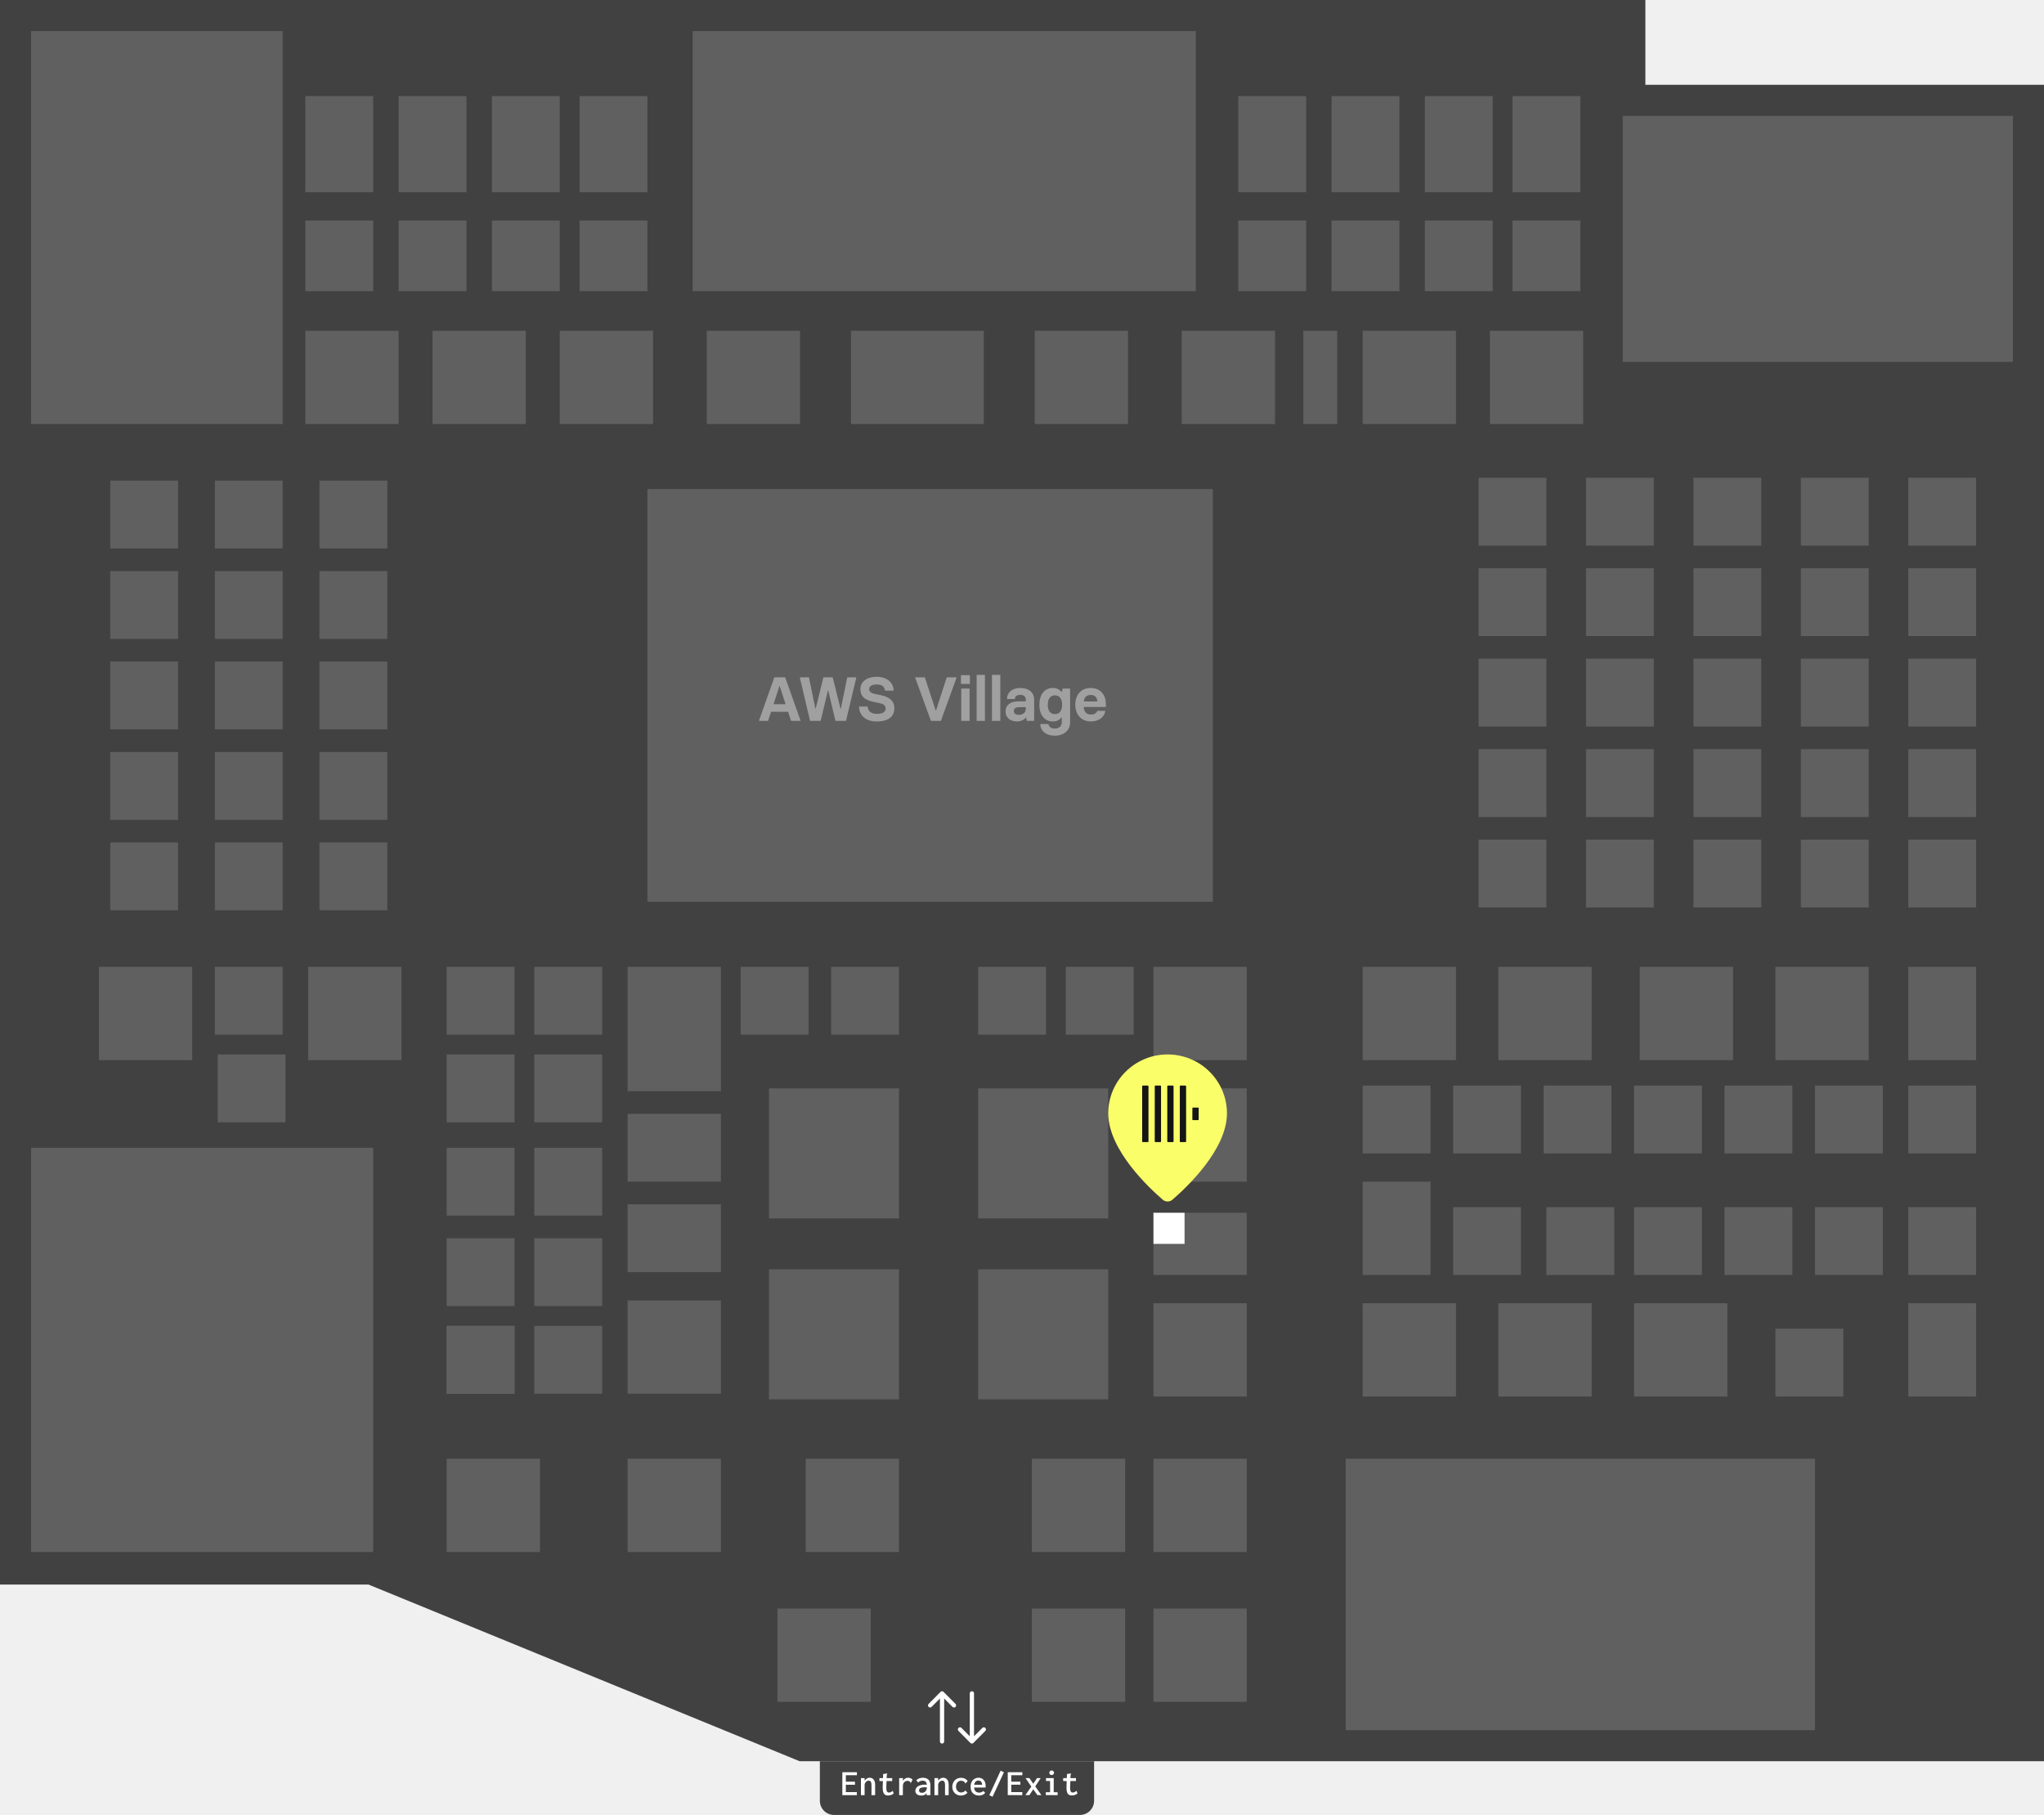
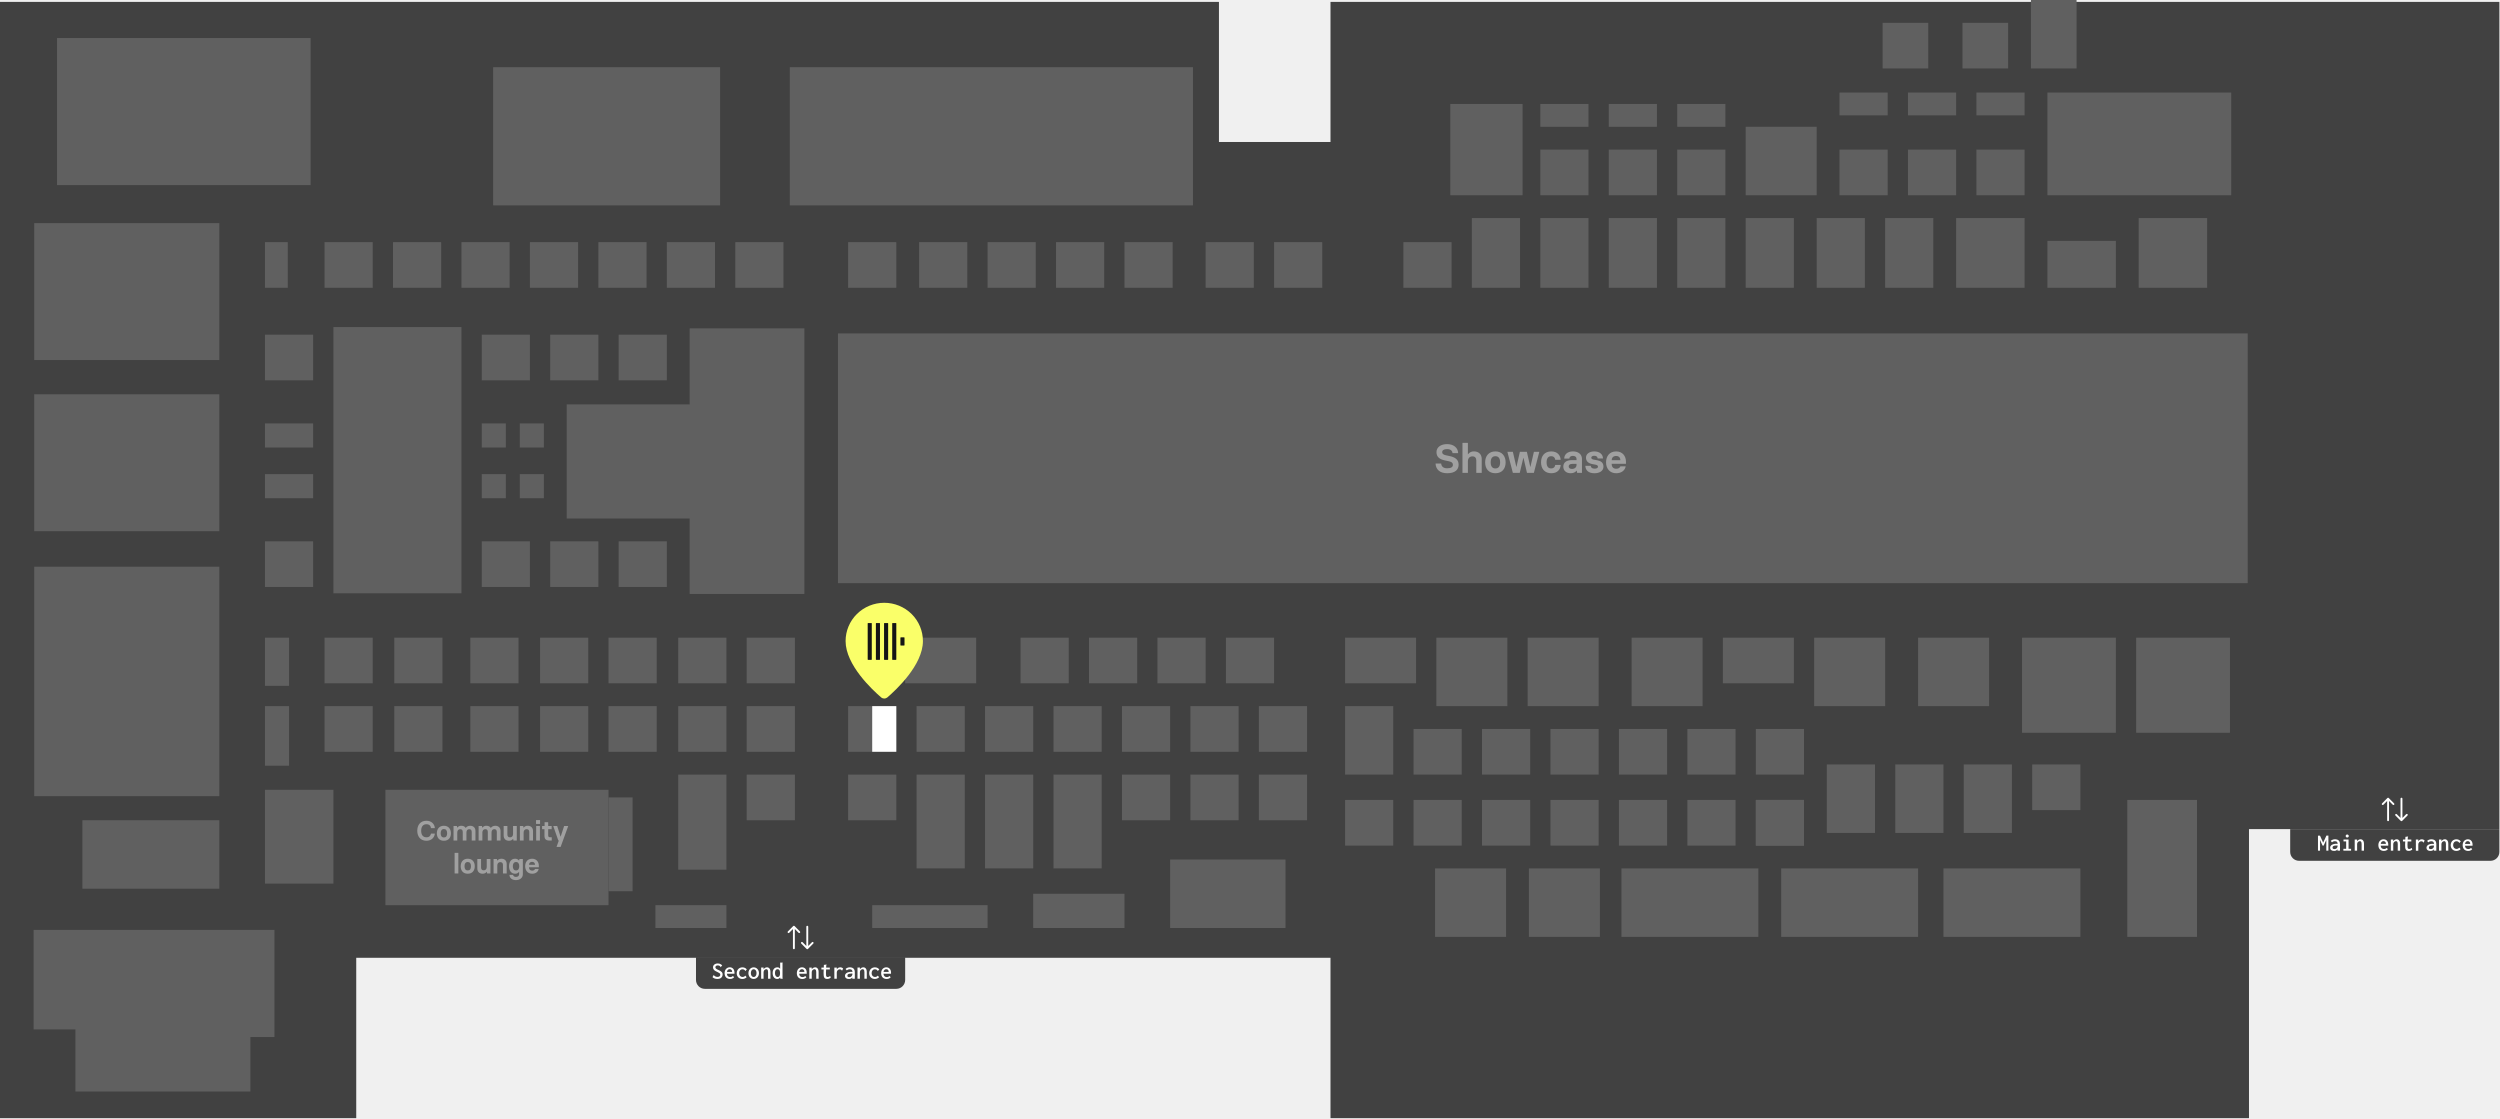
- <svg xmlns="http://www.w3.org/2000/svg" width="723" height="642" fill="none" viewBox="0 0 723 642">
-   <path fill="#414141" stroke="#414141" stroke-width="11" d="M576.5 5.5v30h141v582H283.92l-1-.41L131.41 555H5.5V5.5z" />
-   <path fill="#606060" d="M35 342h33v33H35zm237 107h46v46h-46zm74 0h46v46h-46zm0-64h46v46h-46zm-237-43h33v33h-33zm163 43h46v46h-46zm-50 75h33v33h-33zm-64 56h33v33h-33zm64 0h33v33h-33zm63 0h33v33h-33zm-10 53h33v33h-33zm90 0h33v33h-33zm0-53h33v33h-33zm43 53h33v33h-33zm0-53h33v33h-33zm0-55h33v33h-33zm0-32h33v22h-33zm0-44h33v33h-33zm0-43h33v33h-33zm-186 0h33v44h-33zm260 0h33v33h-33zm0 119h33v33h-33zm48 0h33v33h-33zm48 0h33v33h-33zm-48-119h33v33h-33zm50 0h33v33h-33zm48 0h33v33h-33zM523 169h24v24h-24zm0 32h24v24h-24zm0 32h24v24h-24zm0 32h24v24h-24zm0 32h24v24h-24zm-41 87h24v24h-24zm32 0h24v24h-24zm0 43h24v24h-24zm33 0h24v24h-24zm31 0h24v24h-24zm32 0h24v24h-24zm18 43h24v24h-24zm14-43h24v24h-24zm33 0h24v24h-24zm-129-43h24v24h-24zm32 0h24v24h-24zm32 0h24v24h-24zm32 0h24v24h-24zm33 0h24v24h-24zM561 169h24v24h-24zm0 32h24v24h-24zm0 32h24v24h-24zm0 32h24v24h-24zm0 32h24v24h-24zm38-128h24v24h-24zm0 32h24v24h-24zm0 32h24v24h-24zm0 32h24v24h-24zm0 32h24v24h-24zm38-128h24v24h-24zm0 32h24v24h-24zm0 32h24v24h-24zm0 32h24v24h-24zm0 32h24v24h-24zm38-128h24v24h-24zm0 32h24v24h-24zm0 32h24v24h-24zm0 32h24v24h-24zm0 32h24v24h-24zm0 45h24v33h-24zm0 119h24v33h-24zm-193-43h24v33h-24zM229 173h200v146H229zm-190-3h24v24H39zm69-136h24v34h-24zm33 0h24v34h-24zm33 0h24v34h-24zm31 0h24v34h-24zm-97 44h24v25h-24zm33 0h24v25h-24zm33 0h24v25h-24zm31 0h24v25h-24zm233-44h24v34h-24zm33 0h24v34h-24zm33 0h24v34h-24zm31 0h24v34h-24zm-97 44h24v25h-24zm23 39h12v33h-12zm10-39h24v25h-24zm33 0h24v25h-24zm31 0h24v25h-24zM39 202h24v24H39zm0 32h24v24H39zm0 32h24v24H39zm0 32h24v24H39zm37-128h24v24H76zm0 32h24v24H76zm0 32h24v24H76zm0 32h24v24H76zm0 32h24v24H76zm0 44h24v24H76zm1 31h24v24H77zm81-31h24v24h-24zm0 31h24v24h-24zm31-31h24v24h-24zm33 52h33v24h-33zm-64 12h24v24h-24zm31 0h24v24h-24zm33 20h33v24h-33zm-33 12h24v24h-24zm105-96h24v24h-24zm52 0h24v24h-24zm31 0h24v24h-24zm-115 0h24v24h-24zm-104 96h24v24h-24zm0 31h24v24h-24z" />
-   <path fill="#606060" d="M158 469h24v24h-24zm31 0h24v24h-24zm0-96h24v24h-24zm-76-203h24v24h-24zm0 32h24v24h-24zm0 32h24v24h-24zm0 32h24v24h-24zm0 32h24v24h-24zm-5-181h33v33h-33zm45 0h33v33h-33zm45 0h33v33h-33zm220 0h33v33h-33zm64 0h33v33h-33zm45 0h33v33h-33zm-277 0h33v33h-33zm116 0h33v33h-33zm-65 0h47v33h-47zM245 11h178v92H245zM11 11h89v139H11zm563 30h138v87H574zM11 406h121v143H11zm465 110h166v96H476z" />
-   <path fill="#fff" d="M408 429h11v11h-11z" />
-   <path fill="#fff" fill-opacity=".4" d="m277.73 239.6 5.4 15.18v.22h-3.31l-1.06-3.23h-6.03l-1.05 3.23h-3.17v-.22l5.39-15.18zm-4.12 9.5h4.27l-2.09-6.42h-.09zm12.92 5.9-3.58-15.18v-.22h3.19l2.29 11.13h.08l2.73-11.13h3.3l2.77 11.13h.1l2.28-11.13h3.17v.22L299.25 255h-3.74l-2.55-10.78h-.1L290.28 255zm23.6.2c-4 0-6.14-2.1-6.3-5.28h3.06c.14 1.74 1.35 2.6 3.24 2.6 2.2 0 3.12-.73 3.12-1.9 0-1.03-.66-1.58-2.11-1.89l-2.24-.48c-2.67-.58-4.56-1.7-4.56-4.5 0-2.59 2.25-4.35 5.81-4.35 3.45 0 5.92 2 5.94 4.89h-3.06c-.09-1.2-.94-2.18-2.92-2.18-1.85 0-2.67.7-2.67 1.65 0 .79.49 1.36 1.98 1.7l2.1.43c2.85.6 4.83 1.85 4.83 4.67 0 2.75-1.91 4.64-6.22 4.64m19.16-.2-5.54-15.18v-.22h3.38l3.85 11.73h.1l3.8-11.73h3.43v.22l-5.5 15.18zm10.61-13.07v-3.08h3.17v3.08zm.11 13.07v-11.44h2.95V255zm5.44 0v-16.28h2.94V255zm5.43 0v-16.28h2.95V255zm8.8.2c-2.55 0-4-1.54-4-3.57 0-2.06 1.43-3.54 4.62-3.54h2.55v-.64c0-.92-.57-1.67-1.98-1.67-1.23 0-1.91.66-1.91 1.48h-2.77c0-2.16 1.62-3.9 4.75-3.9 3.08 0 4.86 1.74 4.86 4.07V255h-2.62l-.22-1.19h-.09c-.63.84-1.71 1.39-3.19 1.39m.7-2.33c1.55 0 2.47-.97 2.47-2.12v-.61h-2.33c-1.3 0-1.91.55-1.91 1.36 0 .8.59 1.37 1.78 1.37m12.68 7.37c-3.04 0-5.04-1.65-5.1-4.12h2.88c.09.86.88 1.59 2.22 1.59 1.7 0 2.5-.95 2.5-2.18v-1.76h-.08a3.7 3.7 0 0 1-3.15 1.43c-2.99 0-4.7-2.51-4.7-5.9 0-3.52 1.78-5.94 4.7-5.94a3.7 3.7 0 0 1 3.15 1.43h.09l.3-1.23h2.64v12.01c0 2.8-2.24 4.67-5.45 4.67m.09-7.64c1.87 0 2.53-1.52 2.53-3.3 0-1.8-.69-3.34-2.53-3.34-1.85 0-2.53 1.54-2.53 3.34 0 1.78.63 3.3 2.53 3.3m12.72 2.6c-3.55 0-5.53-2.6-5.53-5.9 0-3.25 1.8-5.94 5.48-5.94 3.41 0 5.33 2.47 5.33 5.59v1.14h-7.8c.03 1.57.82 2.67 2.52 2.67 1.32 0 2.02-.62 2.24-1.32H391c-.3 2.06-2.18 3.76-5.12 3.76m-2.49-7.06h4.75c-.04-1.3-.77-2.31-2.3-2.31-1.66 0-2.38 1-2.45 2.3" />
-   <path fill="#faff69" d="M434 393.8c0 12.98-14.54 26.5-19.42 30.68a2.64 2.64 0 0 1-3.16 0c-4.88-4.18-19.42-17.7-19.42-30.68a20.7 20.7 0 0 1 6.15-14.7 21.1 21.1 0 0 1 29.7 0 20.7 20.7 0 0 1 6.15 14.7" />
-   <path fill="#151515" d="M404 384.23c0-.14.12-.23.23-.23H406c.14 0 .24.12.24.23v19.54c0 .14-.12.23-.24.23h-1.76a.23.23 0 0 1-.23-.23zm4.46 0c0-.14.11-.23.23-.23h1.76c.14 0 .23.12.23.23v19.54c0 .14-.11.23-.23.23h-1.76a.23.23 0 0 1-.24-.23zm4.43 0c0-.14.11-.23.23-.23h1.76c.14 0 .23.12.23.23v19.54c0 .14-.11.23-.23.23h-1.76a.23.23 0 0 1-.23-.23zm4.43 0c0-.14.11-.23.23-.23h1.76c.14 0 .24.12.24.23v19.54c0 .14-.12.23-.24.23h-1.76a.23.23 0 0 1-.23-.23zm4.45 7.78c0-.13.12-.23.24-.23h1.76c.14 0 .23.12.23.23V396c0 .13-.12.23-.23.23H422a.23.23 0 0 1-.24-.23z" />
-   <path stroke="#fff" stroke-linecap="round" stroke-linejoin="round" stroke-width="1.5" d="m348 611.75-4.22 4.25m0 0-4.22-4.25m4.22 4.25v-17M329 603.25l4.22-4.25m0 0 4.22 4.25m-4.22-4.25v17" />
-   <path fill="#414141" d="M290 623h97v14a5 5 0 0 1-5 5h-87a5 5 0 0 1-5-5z" />
-   <path fill="#fff" d="M297.95 635v-8.11h5.16v1.06h-3.92v2.3h3.23v1.07h-3.23v2.61h3.9V635zm6.58 0v-6.02h1.3v.92q.22-.32.5-.55a2 2 0 0 1 1.33-.51q.5 0 .94.26.42.25.69.82.26.55.26 1.45V635h-1.29v-3.61q0-.54-.12-.87a1 1 0 0 0-.33-.5 1 1 0 0 0-.51-.15q-.26 0-.52.11-.25.12-.48.33-.2.2-.34.5-.13.27-.13.64V635zm9.6.12a2 2 0 0 1-.92-.17 1.4 1.4 0 0 1-.6-.57q-.23-.39-.32-1.02a9 9 0 0 1-.06-1.52l.16-4.32 1.33-.16.13-.02.01.12-.11.18q-.04.1-.07.31l-.13 1.68.05.14-.09 2.07q-.03.88.06 1.38.09.48.3.67.22.2.54.19.41 0 .74-.17.34-.17.66-.42l.29.96q-.45.33-.92.5a3 3 0 0 1-1.04.17m-3.07-6.14h4.53l-.01 1.04h-4.52zm6.98 0h1.34l-.03 1.72-.16-.15a2 2 0 0 1 1.3-1.58q.3-.13.67-.13.5 0 .9.17.39.17.72.5l-.54 1.07-.06.12-.1-.06-.08-.2a1 1 0 0 0-.2-.25 2 2 0 0 0-.38-.2 1 1 0 0 0-.43-.06 1.7 1.7 0 0 0-1.13.46q-.24.22-.38.6-.13.34-.13.85v3.17h-1.31zm7.84 6.16q-1.01 0-1.56-.45a1.5 1.5 0 0 1-.55-1.21q0-.5.22-.88.24-.4.65-.7.43-.27 1.03-.44a5 5 0 0 1 1.68-.15l.37.01.42.03.04.92a5 5 0 0 0-.78-.05h-.37q-.5 0-.88.08-.37.05-.61.2a1 1 0 0 0-.35.36 1 1 0 0 0-.12.48q0 .21.08.39.08.15.2.24.15.09.33.15a2 2 0 0 0 1.17-.1q.33-.15.55-.42.23-.3.35-.7.12-.45.12-1 0-.8-.19-1.24-.17-.45-.5-.61-.34-.17-.85-.17-.41 0-.8.14-.38.13-.75.5l-.68-.78q.48-.48 1.07-.68a3.7 3.7 0 0 1 2.28-.07q.49.14.86.45.38.3.57.84.2.53.2 1.35V635h-1.34v-.74q-.18.26-.38.44a2 2 0 0 1-.95.4q-.26.04-.53.04m4.65-.14v-6.02h1.3v.92q.22-.32.5-.55a2 2 0 0 1 1.33-.51q.5 0 .94.26.42.25.69.82.26.55.26 1.45V635h-1.29v-3.61q0-.54-.12-.87a1 1 0 0 0-.33-.5 1 1 0 0 0-.51-.15q-.26 0-.52.11-.25.12-.48.33-.2.2-.34.5-.13.27-.13.64V635zm9.37.14a3 3 0 0 1-2.21-.87 3 3 0 0 1-.63-.99q-.23-.57-.23-1.24 0-.68.23-1.25.23-.6.63-1.02t.98-.66 1.22-.25q.8 0 1.4.3.61.3 1 .85l-.75.78-.09.09-.08-.08-.05-.2a1 1 0 0 0-.17-.27 2 2 0 0 0-.57-.32q-.3-.1-.72-.1a1.6 1.6 0 0 0-1.2.55q-.22.27-.37.67-.15.39-.14.87 0 .46.14.86.15.37.4.64.24.27.56.42.34.14.7.14.3 0 .55-.06a2 2 0 0 0 .52-.24q.25-.16.47-.42l.71.83q-.46.5-1.07.74-.6.23-1.23.23m6.37 0q-.64 0-1.2-.2a3 3 0 0 1-.94-.6q-.4-.4-.61-1a4 4 0 0 1-.22-1.32q0-.75.22-1.34.21-.6.6-1a2.8 2.8 0 0 1 2-.84q.5 0 .96.18.47.18.8.55.36.35.55.9.2.54.2 1.27v.57h-4.09q.03.46.19.82.15.33.39.56.24.21.56.32.3.1.64.1.3 0 .55-.05a2 2 0 0 0 .5-.2q.23-.12.42-.34l.68.66q-.27.33-.61.55-.34.21-.74.3-.39.12-.85.11m-1.7-3.8h2.8a2 2 0 0 0-.08-.64 1 1 0 0 0-.28-.47 1 1 0 0 0-.41-.29 1.5 1.5 0 0 0-1.08-.01q-.24.09-.43.27-.2.18-.34.47-.12.27-.18.66m6.51 4.22-1.15-.52 4.01-8.7 1.15.59zm5.37-.56v-8.11h5.16v1.06h-3.92v2.3h3.23v1.07h-3.23v2.61h3.9V635zm6.24 0 2.1-3.02-2.06-3h1.38l1.38 1.99 1.3-1.99h1.31l-1.92 2.94 2.17 3.08h-1.4l-1.48-2.05-1.36 2.05zm7.23 0v-1.03h1.5V630h-1.44v-1.03h2.73v5h1.37V635zm2.07-7.1a.8.8 0 0 1-.6-.23.8.8 0 0 1-.24-.57.8.8 0 0 1 .24-.59.8.8 0 0 1 .6-.23.8.8 0 0 1 .58.24q.27.25.26.58 0 .31-.26.57a.8.8 0 0 1-.58.23m7.15 7.22a2 2 0 0 1-.93-.17 1.4 1.4 0 0 1-.6-.57q-.23-.39-.32-1.02a9 9 0 0 1-.06-1.52l.16-4.32 1.33-.16.13-.02.01.12-.11.18q-.04.1-.07.31l-.13 1.68.05.14-.09 2.07q-.03.88.06 1.38.09.48.3.67.22.2.54.19.41 0 .74-.17.34-.17.66-.42l.29.96q-.45.33-.92.5a3 3 0 0 1-1.04.17m-3.08-6.14h4.53l-.01 1.04h-4.52z" />
+ <svg xmlns="http://www.w3.org/2000/svg" width="1972" height="882" fill="none" viewBox="0 0 1972 882">
+   <path fill="#414141" d="M1049.5 755.5H281V882H0V1.5h961.5V112h88V1.5h922V654H1774v228h-724.5z" />
+   <path fill="#606060" d="M27 176h146v108H27zm0 135h146v108H27zM45 30h200v116H45zm344 23h179v109H389zm234 0h318v109H623zm521 29h57v72h-57zM27 447h146v181H27zm38 200h108v54H65zm144-24h54v74h-54zm95 0h176v91H304z" />
+   <path fill="#fff" fill-opacity=".4" d="M336.4 663.2c-4.8 0-7.26-3.41-7.26-7.88 0-4.53 2.46-7.92 7.26-7.92 3.87 0 6.38 2.55 6.62 5.81h-3.08c-.15-1.65-1.25-3.06-3.54-3.06-2.84 0-4.18 2.07-4.18 5.17s1.34 5.15 4.18 5.15c2.2 0 3.28-1.3 3.56-2.93h3.06c-.33 3.17-2.77 5.66-6.62 5.66m13.75 0c-3.7 0-5.57-2.51-5.57-5.9s1.92-5.94 5.57-5.94c3.63 0 5.54 2.55 5.54 5.94 0 3.37-1.87 5.9-5.54 5.9m0-2.6c1.65 0 2.55-1.12 2.55-3.3 0-2.2-.9-3.34-2.55-3.34-1.67 0-2.55 1.16-2.55 3.34s.9 3.3 2.55 3.3m20.75-9.24c2.53 0 4.14 1.6 4.14 4.14v7.5h-2.95v-6.67c0-1.43-.55-2.28-1.98-2.28-1.38 0-2.18 1-2.18 2.61V663h-2.92v-6.67c0-1.43-.55-2.28-2-2.28-1.37 0-2.31.99-2.31 2.61V663h-2.95v-11.44h2.64l.22 1.3h.08a3.8 3.8 0 0 1 3.22-1.5c1.6 0 2.77.62 3.43 1.7h.06c.6-.88 1.72-1.7 3.5-1.7m19.79 0c2.53 0 4.14 1.6 4.14 4.14v7.5h-2.95v-6.67c0-1.43-.55-2.28-1.98-2.28-1.39 0-2.18 1-2.18 2.61V663h-2.93v-6.67c0-1.43-.55-2.28-2-2.28-1.36 0-2.3.99-2.3 2.61V663h-2.96v-11.44h2.64l.22 1.3h.1a3.8 3.8 0 0 1 3.2-1.5c1.61 0 2.78.62 3.44 1.7h.06c.6-.88 1.72-1.7 3.5-1.7m10.75 11.84c-2.54 0-4.16-1.6-4.16-4.14v-7.5h2.95v6.67c0 1.43.63 2.28 2.1 2.28 1.42 0 2.36-.99 2.36-2.61v-6.34h2.95V663H405l-.22-1.3h-.09c-.64.86-1.7 1.5-3.25 1.5m8.64-.2v-11.44h2.64l.22 1.3h.1a3.8 3.8 0 0 1 3.25-1.5c2.53 0 4.15 1.6 4.15 4.14v7.5h-2.94v-6.67c0-1.43-.64-2.28-2.12-2.28-1.4 0-2.35.99-2.35 2.61V663zm12.74-13.07v-3.08H426v3.08zm.11 13.07v-11.44h2.95V663zm10.12 0c-2.53 0-3.58-1.45-3.58-3.48v-5.45h-1.87v-2.51h1.98v-3.01h2.83v3.01h2.75v2.5h-2.75v4.83c0 1.07.47 1.54 1.48 1.54h1.32V663zm3.43-11.44h3.04l2.64 8.36h.09l2.73-8.36h3.16v.22l-5.91 16.26h-3.17v-.22l1.74-4.84-.42-.02-3.9-11.18zM358.6 689v-16.28h2.94V689zm10.36.2c-3.7 0-5.57-2.51-5.57-5.9s1.92-5.94 5.57-5.94c3.63 0 5.54 2.55 5.54 5.94 0 3.37-1.87 5.9-5.54 5.9m0-2.6c1.65 0 2.55-1.12 2.55-3.3 0-2.2-.9-3.34-2.55-3.34-1.67 0-2.55 1.16-2.55 3.34s.9 3.3 2.55 3.3m11.71 2.6c-2.53 0-4.16-1.6-4.16-4.14v-7.5h2.95v6.67c0 1.43.64 2.28 2.11 2.28 1.41 0 2.36-.99 2.36-2.61v-6.34h2.94V689h-2.63l-.23-1.3h-.08c-.64.86-1.7 1.5-3.26 1.5m8.65-.2v-11.44h2.64l.22 1.3h.09c.63-.86 1.7-1.5 3.25-1.5 2.53 0 4.16 1.6 4.16 4.14v7.5h-2.95v-6.67c0-1.43-.63-2.28-2.1-2.28-1.42 0-2.36.99-2.36 2.61V689zm17.64 5.24c-3.03 0-5.04-1.65-5.1-4.12h2.88c.09.86.88 1.59 2.22 1.59 1.7 0 2.51-.95 2.51-2.18v-1.76h-.09a3.7 3.7 0 0 1-3.14 1.43c-3 0-4.71-2.51-4.71-5.9 0-3.52 1.78-5.94 4.7-5.94a3.7 3.7 0 0 1 3.15 1.43h.09l.3-1.23h2.65v12.01c0 2.8-2.25 4.67-5.46 4.67m.09-7.64c1.87 0 2.53-1.52 2.53-3.3 0-1.8-.68-3.34-2.53-3.34s-2.53 1.54-2.53 3.34c0 1.78.64 3.3 2.53 3.3m12.72 2.6c-3.54 0-5.52-2.6-5.52-5.9 0-3.25 1.8-5.94 5.48-5.94 3.4 0 5.32 2.47 5.32 5.59v1.14h-7.79c.02 1.57.81 2.67 2.5 2.67 1.33 0 2.03-.62 2.25-1.32h2.88c-.3 2.06-2.17 3.76-5.12 3.76m-2.49-7.06h4.76c-.05-1.3-.78-2.31-2.31-2.31-1.66 0-2.38 1-2.45 2.3" />
+   <path fill="#606060" d="M263 258h101v210H263zm398 5h1112v197H661z" />
+   <path fill="#fff" fill-opacity=".4" d="M1141.5 373.29c-5.82 0-8.93-3.04-9.15-7.68h4.45c.19 2.53 1.95 3.77 4.7 3.77 3.2 0 4.55-1.05 4.55-2.75 0-1.5-.96-2.3-3.08-2.75l-3.26-.7c-3.87-.84-6.62-2.47-6.62-6.53 0-3.78 3.26-6.34 8.44-6.34 5.03 0 8.61 2.91 8.64 7.1h-4.44c-.13-1.72-1.38-3.16-4.26-3.16-2.69 0-3.87 1.02-3.87 2.4 0 1.15.7 1.98 2.88 2.46l3.04.64c4.16.87 7.04 2.69 7.04 6.79 0 4-2.79 6.75-9.06 6.75m12.09-.29v-23.68h4.29v8.93h.13a5.5 5.5 0 0 1 4.7-2.18c3.68 0 6.08 2.3 6.08 6.02V373h-4.29v-9.7c0-2.08-.96-3.32-3.1-3.32-2.02 0-3.52 1.44-3.52 3.84V373zm25.98.29c-5.37 0-8.09-3.65-8.09-8.58s2.78-8.64 8.09-8.64c5.28 0 8.07 3.71 8.07 8.64 0 4.9-2.72 8.58-8.07 8.58m0-3.78c2.4 0 3.72-1.63 3.72-4.8 0-3.2-1.32-4.86-3.72-4.86-2.43 0-3.71 1.7-3.71 4.86s1.31 4.8 3.71 4.8m13.77 3.49-4.25-16.32v-.32h4.25l2.72 11.84h.13l2.69-11.84h5.5l2.69 11.84h.13l2.75-11.84h4.19v.32l-4.22 16.32h-5.44l-2.75-11.8h-.13l-2.82 11.8zm30.36.29c-5.22 0-8.13-3.49-8.13-8.61 0-5.06 2.82-8.6 8.03-8.6 4.8 0 7.23 2.9 7.46 6.62h-4.32a2.96 2.96 0 0 0-3.14-2.85c-2.43 0-3.65 1.73-3.65 4.83 0 3.14 1.22 4.83 3.65 4.83 1.86 0 2.98-1.12 3.17-2.78h4.32c-.26 3.74-2.69 6.56-7.39 6.56m15.26 0c-3.71 0-5.83-2.24-5.83-5.19 0-3 2.08-5.15 6.72-5.15h3.72v-.93c0-1.34-.84-2.43-2.88-2.43-1.8 0-2.79.96-2.79 2.15h-4.03c0-3.14 2.37-5.67 6.91-5.67 4.48 0 7.07 2.53 7.07 5.92V373h-3.8l-.32-1.73h-.13c-.93 1.22-2.5 2.02-4.64 2.02m1.02-3.4c2.24 0 3.59-1.4 3.59-3.07v-.9h-3.4c-1.88 0-2.78.8-2.78 2 0 1.14.86 1.98 2.59 1.98m17.76 3.4c-4.83 0-7.14-2.4-7.23-5.89h4.29c0 1.28.99 2.27 2.94 2.27 1.89 0 2.75-.67 2.75-1.53 0-.84-.61-1.35-1.92-1.6l-2.69-.52c-2.68-.5-4.86-1.98-4.86-5.05 0-2.72 2.4-4.9 6.62-4.9 4.16 0 6.79 2.37 6.79 5.54h-4.23c0-1.15-.86-2.11-2.62-2.11-1.44 0-2.37.6-2.37 1.5 0 .83.64 1.28 1.7 1.5l3.04.55c2.69.54 4.86 1.76 4.86 5.05 0 3.33-3.04 5.19-7.07 5.19m17.14 0c-5.15 0-8.03-3.78-8.03-8.58 0-4.73 2.63-8.64 7.97-8.64 4.96 0 7.74 3.59 7.74 8.13v1.66h-11.32c.03 2.28 1.18 3.88 3.64 3.88 1.92 0 2.95-.9 3.27-1.92h4.19c-.45 3-3.17 5.47-7.46 5.47m-3.61-10.27h6.91c-.06-1.9-1.12-3.36-3.36-3.36-2.4 0-3.46 1.47-3.55 3.36" />
+   <path fill="#606060" d="M1215 82h38v18h-38zm0 36h38v36h-38zm-108 73h38v36h-38zm-102 0h38v36h-38zm-54 0h38v36h-38zm-64 0h38v36h-38zm-54 0h38v36h-38zm-54 0h38v36h-38zm-54 0h38v36h-38zm-56 0h38v36h-38zm-89 0h38v36h-38zm-54 0h38v36h-38zm-54 0h38v36h-38zm-54 0h38v36h-38zm-54 0h38v36h-38zm-54 0h38v36h-38zm-54 0h38v36h-38zm-47 73h38v36h-38zm0 163h38v36h-38zm47 76h38v36h-38zm55 0h38v36h-38zm60 0h38v36h-38zm55 0h38v36h-38zm54 0h38v36h-38zm55 0h38v36h-38zm54 0h38v36h-38zm125 0h56v36h-56zm347 0h56v36h-56zm298 0h56v36h-56zm-226 0h56v54h-56zm-1 182h56v54h-56zm74 0h56v54h-56zm-1-182h56v54h-56zm82 0h56v54h-56zm144 0h56v54h-56zm82 0h56v54h-56zm82 0h74v75h-74zm90 0h74v75h-74zm-7 128h55v108h-55zM805 503h38v36h-38zm54 0h38v36h-38zm54 0h38v36h-38zm54 0h38v36h-38zm-711 54h38v36h-38zm55 0h38v36h-38zm60 0h38v36h-38zm55 0h38v36h-38zm54 0h38v36h-38zm0 72h19v74h-19zm37 85h56v18h-56zm18-157h38v36h-38zm0 54h38v75h-38zm54-54h38v36h-38zm80 0h38v36h-38z" />
+   <path fill="#fff" d="M688 557h19v36h-19z" />
+   <path fill="#faff69" d="M728 505.69c0 18.85-21.12 38.49-28.2 44.55a3.8 3.8 0 0 1-4.6 0c-7.08-6.06-28.2-25.7-28.2-44.55a30 30 0 0 1 8.93-21.37 30.7 30.7 0 0 1 21.57-8.84c8.09 0 15.85 3.18 21.57 8.84A30 30 0 0 1 728 505.7" />
+   <path fill="#151515" d="M684.43 491.79c0-.2.17-.34.34-.34h2.56c.2 0 .33.17.33.34v28.37c0 .2-.16.34-.33.34h-2.57a.34.34 0 0 1-.33-.34zm6.47 0c0-.2.17-.34.34-.34h2.56c.2 0 .33.17.33.34v28.37c0 .2-.16.34-.33.34h-2.56a.34.34 0 0 1-.34-.34zm6.44 0c0-.2.16-.34.33-.34h2.56c.2 0 .34.17.34.34v28.37c0 .2-.17.34-.34.34h-2.56a.34.34 0 0 1-.33-.34zm6.43 0c0-.2.17-.34.34-.34h2.56c.2 0 .34.17.34.34v28.37c0 .2-.17.34-.34.34h-2.56a.34.34 0 0 1-.34-.34zm6.47 11.31c0-.21.17-.35.34-.35h2.56c.2 0 .34.17.34.34v5.77c0 .2-.17.34-.34.34h-2.56a.34.34 0 0 1-.34-.34z" />
+   <path fill="#606060" d="M723 557h38v36h-38zm54 0h38v36h-38zm54 0h38v36h-38zm54 0h38v36h-38zm54 0h38v36h-38zm54 0h38v36h-38zm68 0h38v54h-38zm380 46h38v54h-38zm54 0h38v54h-38zm54 0h38v54h-38zm-880 8h38v36h-38zm54 0h38v74h-38zm54 0h38v74h-38zm54 0h38v74h-38zm54 0h38v36h-38zm54 0h38v36h-38zm54 0h38v36h-38zm68 20h38v36h-38zm54 0h38v36h-38zm54 0h38v36h-38zm54 0h38v36h-38zm54 0h38v36h-38zm54 0h38v36h-38zm54 0h38v36h-38z" />
+   <path fill="#606060" d="M1385 631h38v36h-38zm218-28h38v36h-38zm-488-28h38v36h-38zm54 0h38v36h-38zm54 0h38v36h-38zm54 0h38v36h-38zm54 0h38v36h-38zm54 0h38v36h-38zm-796 36h38v36h-38zM380 427h38v36h-38zm54 0h38v36h-38zm54 0h38v36h-38zM380 264h38v36h-38zm0 70h19v19h-19zm30 0h19v19h-19zm0 40h19v19h-19zm-30 0h19v19h-19zm54-110h38v36h-38zm54 0h38v36h-38zm-279 70h38v19h-38zm0 40h38v19h-38zm19 129v38h-19v-38zm0 54v47h-19v-47zm-19-366h18v36h-18zm1006-19h38v55h-38zm-54 0h38v55h-38zm108 0h38v55h-38zm54 0h38v55h-38zm54 0h38v55h-38zm56 0h38v55h-38zm54 0h38v55h-38zm56 0h54v55h-54zm144 0h54v55h-54zm-72 18h54v37h-54zm-346-72h38v36h-38zm54 0h38v36h-38zm128 0h38v36h-38zm54 0h38v36h-38zm54 0h38v36h-38zm-182-18h56v54h-56zm-108-18h38v18h-38zm54 0h38v18h-38zm128-9h38v18h-38zm54 0h38v18h-38zm54 0h38v18h-38zm56 0h145v81h-145zm-130-55h36v36h-36zm63 0h36v36h-36zm54-18h36v54h-36zm-69 685h108v54h-108zm-128 0h108v54h-108zm-126 0h108v54h-108zm-591 29h91v18h-91zm127-9h72v27h-72zm108-27h91v54h-91z" />
+   <path fill="#606060" d="M544 319h-97v90h97v59.5h90.5V259H544zM59.5 812v49h138v-43h19v-84.5h-190V812z" />
+   <path stroke="#fff" stroke-linecap="round" stroke-linejoin="round" stroke-width="1.5" d="m641 743.75-4.22 4.25m0 0-4.22-4.25m4.22 4.25v-17M622 735.25l4.22-4.25m0 0 4.22 4.25m-4.22-4.25v17" />
+   <path fill="#414141" d="M549 755h165v18a7 7 0 0 1-7 7H556a7 7 0 0 1-7-7z" />
+   <path fill="#fff" d="M565.89 772.2q-1.18 0-2.19-.35a4.5 4.5 0 0 1-1.69-1.09l.93-1.57.1-.17.15.1q.03.13.1.28.05.15.28.38.47.36 1.08.6a4 4 0 0 0 2.2.12q.4-.13.69-.34.3-.23.46-.53.15-.34.15-.7 0-.27-.06-.5-.06-.25-.2-.44-.17-.21-.45-.42a11 11 0 0 0-1.75-.95q-1.23-.52-1.95-1.06-.7-.55-1-1.18-.31-.65-.31-1.4 0-.88.47-1.54.48-.7 1.31-1.07.86-.4 1.94-.4a4.6 4.6 0 0 1 2.53.7q.56.34.99.82l-1.1 1.3-.12.15-.13-.12q-.02-.15-.08-.3a1 1 0 0 0-.25-.38q-.4-.36-.85-.5a4 4 0 0 0-1.04-.13q-.4 0-.75.12a1.6 1.6 0 0 0-.93.74q-.1.24-.11.53 0 .27.06.47.05.21.2.42.18.21.46.44a9 9 0 0 0 1.88.97q.9.39 1.48.78.61.38.95.8.37.4.52.89a3.6 3.6 0 0 1-.29 2.73q-.42.78-1.33 1.3-.91.5-2.35.5m10 0q-.93 0-1.74-.3t-1.39-.87q-.56-.6-.89-1.44a6 6 0 0 1-.32-1.94q0-1.1.32-1.96.32-.87.88-1.46a4 4 0 0 1 2.92-1.24q.75 0 1.4.27.7.27 1.18.8.52.52.8 1.3.3.8.3 1.87v.44l-.01.4h-5.97q.04.68.27 1.2.23.49.57.81.36.33.81.48t.96.15q.43 0 .8-.08.38-.1.72-.28.33-.2.62-.52l.99.97q-.4.48-.9.8-.48.3-1.08.46-.57.15-1.23.15m-2.48-5.56h4.1q0-.52-.13-.93-.13-.4-.4-.68a1.5 1.5 0 0 0-.6-.42q-.37-.15-.8-.15-.42 0-.78.13-.35.13-.63.4-.28.26-.5.68-.18.41-.26.97m12.18 5.57q-.98 0-1.8-.32a4 4 0 0 1-1.43-.95q-.6-.63-.93-1.45a5 5 0 0 1-.32-1.82q0-.99.32-1.83.35-.85.93-1.48.6-.63 1.42-.97a5 5 0 0 1 1.79-.36q1.18 0 2.05.44.9.44 1.45 1.23l-1.09 1.14-.13.14-.11-.12q-.02-.15-.08-.28-.03-.15-.25-.4a2 2 0 0 0-.83-.48 3 3 0 0 0-1.05-.15 2.3 2.3 0 0 0-1.75.82q-.33.4-.55.97-.2.57-.2 1.27t.2 1.25.57.96q.36.38.84.6.5.21 1.02.21.42 0 .8-.1.4-.1.76-.33.36-.25.69-.63l1.04 1.21q-.68.75-1.58 1.09-.87.34-1.78.34m8.91-.02a4 4 0 0 1-2.13-.57 4 4 0 0 1-1.48-1.62q-.55-1.04-.55-2.39 0-1.33.55-2.36a4 4 0 0 1 1.48-1.63 4 4 0 0 1 2.13-.6q1.18 0 2.1.6.96.6 1.51 1.63t.55 2.36-.55 2.38a4 4 0 0 1-1.5 1.61q-.94.6-2.11.59m0-1.54q.64 0 1.14-.38.5-.4.8-1.08.28-.69.28-1.6 0-.93-.28-1.61a2.5 2.5 0 0 0-.8-1.07q-.49-.38-1.14-.38t-1.16.38-.78 1.07-.28 1.61.28 1.6q.3.67.78 1.08.51.38 1.16.38m5.89 1.35v-8.8h1.9v1.35q.33-.47.72-.81a3 3 0 0 1 1.96-.75q.75 0 1.37.38.62.39 1 1.2a5 5 0 0 1 .38 2.13v5.3h-1.88v-5.28q0-.78-.17-1.27a1.4 1.4 0 0 0-.5-.73 1.2 1.2 0 0 0-.73-.23q-.39 0-.76.18-.4.17-.7.47t-.5.72-.19.95V772zm12.7.2q-.71 0-1.38-.28-.64-.3-1.16-.87a4 4 0 0 1-.81-1.44 7 7 0 0 1-.29-2.06q0-1.17.29-2.03a4 4 0 0 1 .81-1.4q.52-.57 1.18-.84a3.5 3.5 0 0 1 2.32-.15q.44.13.78.4a2 2 0 0 1 .55.66v-4.9h2.01v.17l-.13.25q-.03.13-.02.45v10.6l.02.63q.04.3.17.61h-1.86q-.09-.21-.13-.38l-.04-.34v-.36q-.27.4-.6.7-.36.29-.79.44t-.93.15m.31-1.55q.52 0 .88-.2.36-.22.59-.62t.34-.97a7 7 0 0 0-.1-2.94 2 2 0 0 0-.66-1.06q-.45-.38-1.12-.38-.5 0-.87.2-.39.22-.65.61t-.38.93-.13 1.24q0 .96.26 1.69.3.72.76 1.12.48.38 1.08.38m19.5 1.56q-.95 0-1.75-.3t-1.39-.88q-.56-.6-.89-1.44a6 6 0 0 1-.32-1.94q0-1.1.32-1.96.32-.87.88-1.46a4 4 0 0 1 2.92-1.24q.75 0 1.4.27.7.27 1.18.8.52.52.8 1.3.3.8.3 1.87v.44l-.01.4h-5.97q.04.68.27 1.2.23.49.57.81.36.33.81.48t.96.15q.43 0 .8-.08.38-.1.72-.28.33-.2.62-.52l.99.97q-.4.48-.9.8-.48.3-1.08.46-.57.15-1.23.15m-2.49-5.57h4.1q0-.52-.13-.93-.13-.4-.4-.68a1.5 1.5 0 0 0-.6-.42q-.37-.15-.8-.15-.42 0-.78.13-.35.13-.63.4-.28.26-.5.68-.18.41-.26.97m7.98 5.36v-8.8h1.9v1.35q.33-.47.72-.81a3 3 0 0 1 1.96-.75q.75 0 1.37.38.62.39 1 1.2a5 5 0 0 1 .38 2.13v5.3h-1.88v-5.28q0-.78-.17-1.27a1.4 1.4 0 0 0-.5-.73 1.2 1.2 0 0 0-.73-.23q-.39 0-.76.18-.4.17-.7.47t-.5.72-.19.95V772zm14.04.17q-.78 0-1.35-.25a2 2 0 0 1-.9-.83 4 4 0 0 1-.45-1.48 13 13 0 0 1-.1-2.23l.25-6.3 1.94-.25.2-.02.01.17-.17.27q-.06.13-.1.45l-.18 2.45.07.21-.13 3.02q-.06 1.3.08 2.02.13.7.45.99.33.26.78.26.6 0 1.08-.25.5-.24.97-.6l.42 1.4q-.64.48-1.35.72-.7.25-1.52.25m-4.5-8.97h6.63l-.02 1.52h-6.61zm10.2 0h1.96l-.04 2.51-.23-.2a3 3 0 0 1 1.88-2.33q.48-.18 1-.19.7 0 1.3.25t1.07.74l-.8 1.56-.08.17-.15-.08-.11-.3q-.06-.15-.29-.36a2 2 0 0 0-.57-.29q-.27-.09-.63-.09a2.4 2.4 0 0 0-1.65.66q-.34.34-.55.88-.2.51-.19 1.25v4.64h-1.92zm11.46 9q-1.47 0-2.28-.66a2.2 2.2 0 0 1-.8-1.76q0-.72.32-1.3.35-.58.95-1 .63-.42 1.5-.65a7 7 0 0 1 2.46-.23l.55.02.6.04.06 1.35a8 8 0 0 0-1.14-.08h-.53q-.75 0-1.3.12-.52.09-.89.3-.34.21-.5.51-.18.3-.18.7 0 .33.11.58.12.23.3.36.22.14.48.2a3 3 0 0 0 1.71-.14q.48-.22.8-.61.34-.42.51-1.03t.17-1.46a5 5 0 0 0-.26-1.8 1.6 1.6 0 0 0-.74-.9 3.4 3.4 0 0 0-2.41-.04 3 3 0 0 0-1.09.73l-1-1.15q.72-.68 1.57-.98a5.4 5.4 0 0 1 3.33-.1q.72.19 1.25.65.55.45.84 1.23.3.78.3 1.98v4.9h-1.98v-1.08q-.24.38-.55.64a2.7 2.7 0 0 1-1.38.6q-.39.05-.78.05m6.8-.2v-8.8h1.9v1.35q.33-.47.72-.81a3 3 0 0 1 1.96-.75q.75 0 1.37.38.62.39 1 1.2a5 5 0 0 1 .38 2.13v5.3h-1.88v-5.28q0-.78-.17-1.27a1.4 1.4 0 0 0-.5-.73 1.2 1.2 0 0 0-.73-.23q-.39 0-.76.18-.4.17-.7.47t-.5.72-.19.95V772zm13.7.2q-.98 0-1.8-.31a4 4 0 0 1-1.43-.95q-.6-.63-.93-1.45a5 5 0 0 1-.32-1.82q0-.99.32-1.83.35-.85.93-1.48.6-.63 1.42-.97a5 5 0 0 1 1.79-.36q1.18 0 2.05.44.9.44 1.45 1.23l-1.09 1.14-.13.14-.11-.12q-.02-.15-.08-.28-.03-.15-.25-.4a2 2 0 0 0-.83-.48 3 3 0 0 0-1.05-.15 2.3 2.3 0 0 0-1.75.82q-.33.4-.55.97-.2.57-.2 1.27t.2 1.25.57.96q.36.38.84.6.5.21 1.02.21.42 0 .8-.1.4-.1.76-.33.36-.25.69-.63l1.04 1.21q-.68.75-1.58 1.09-.87.34-1.78.34m9.3 0q-.93 0-1.74-.3t-1.39-.87q-.56-.6-.89-1.44a6 6 0 0 1-.32-1.94q0-1.1.32-1.96.32-.87.88-1.46a4 4 0 0 1 2.92-1.24q.74 0 1.4.27.7.27 1.18.8.52.52.8 1.3.3.8.3 1.87v.44l-.01.4h-5.97q.04.68.27 1.2.23.49.57.81.36.33.81.48t.96.15q.43 0 .8-.08.38-.1.72-.28.33-.2.62-.52l.99.97q-.4.48-.9.8-.48.3-1.08.46-.57.15-1.23.15m-2.48-5.56h4.1q0-.52-.13-.93-.13-.4-.4-.68a1.5 1.5 0 0 0-.6-.42q-.37-.15-.8-.15-.42 0-.78.13-.35.13-.63.4-.28.26-.5.68-.18.41-.26.97" />
+   <path stroke="#fff" stroke-linecap="round" stroke-linejoin="round" stroke-width="1.5" d="m1898.5 642.75-4.22 4.25m0 0-4.22-4.25m4.22 4.25v-17m-14.78 4.25 4.22-4.25m0 0 4.22 4.25m-4.22-4.25v17" />
+   <path fill="#414141" d="M1806.5 654h165v18a7 7 0 0 1-7 7h-151a7 7 0 0 1-7-7z" />
+   <path fill="#fff" d="M1828.42 671v-11.84h1.59l2.51 5.55 2.55-5.57h1.57V671h-1.65v-8.5l-2.09 4.51h-.87l-1.98-4.47V671zm12.67.2a3.5 3.5 0 0 1-2.28-.66 2.2 2.2 0 0 1-.8-1.76 2.6 2.6 0 0 1 1.27-2.3q.63-.42 1.5-.65a7 7 0 0 1 2.46-.23l.55.02.6.04.06 1.35a8 8 0 0 0-1.14-.08h-.53q-.74 0-1.29.12-.54.09-.9.3-.33.21-.51.51t-.17.7q0 .33.11.58.12.23.31.36.21.14.47.2a3 3 0 0 0 1.71-.14q.48-.22.8-.61.35-.42.51-1.03.18-.62.18-1.46 0-1.15-.27-1.8a1.6 1.6 0 0 0-.74-.9 3.4 3.4 0 0 0-2.41-.04q-.55.2-1.09.73l-1-1.15q.72-.68 1.57-.98a5.4 5.4 0 0 1 3.33-.1q.72.19 1.25.65.56.45.84 1.23.3.78.3 1.98V671h-1.97v-1.08q-.25.38-.56.64a2.6 2.6 0 0 1-1.38.6q-.39.05-.78.05m7.37-.2v-1.5h2.19v-5.8h-2.09v-1.5h3.99v7.3h1.99v1.5zm3.02-10.37q-.51 0-.87-.35a1.2 1.2 0 0 1-.34-.83q0-.51.34-.86t.87-.34q.5 0 .86.36.38.36.38.84t-.38.83q-.36.35-.86.35m5.91 10.37v-8.8h1.9v1.35q.33-.47.72-.81a3 3 0 0 1 1.96-.75q.74 0 1.37.38.63.39 1 1.2.38.8.38 2.13v5.3h-1.88v-5.28q0-.78-.17-1.27a1.4 1.4 0 0 0-.49-.73 1.2 1.2 0 0 0-.74-.23q-.39 0-.76.18-.39.17-.71.47-.3.3-.49.72-.2.42-.19.95V671zm23.01.2q-.95 0-1.75-.3t-1.39-.87q-.57-.6-.89-1.44a6 6 0 0 1-.32-1.94q0-1.1.32-1.96.33-.87.88-1.46a4 4 0 0 1 4.33-.97q.68.26 1.18.8.5.51.79 1.3.31.8.31 1.87v.44l-.02.4h-5.97q.05.68.27 1.2.23.49.57.81.36.33.82.48t.95.15q.43 0 .79-.08.39-.1.73-.28.33-.2.62-.52l.99.97q-.4.48-.89.8-.5.3-1.09.46-.57.15-1.23.15m-2.49-5.56h4.1q0-.52-.13-.93-.13-.4-.4-.68a1.4 1.4 0 0 0-.61-.42 2.2 2.2 0 0 0-1.57-.02q-.35.13-.63.4-.28.26-.49.68-.2.41-.27.97m7.98 5.36v-8.8h1.9v1.35q.33-.47.72-.81a3 3 0 0 1 1.96-.75q.74 0 1.37.38.63.39 1 1.2.38.8.38 2.13v5.3h-1.88v-5.28q0-.78-.17-1.27a1.4 1.4 0 0 0-.49-.73 1.2 1.2 0 0 0-.74-.23q-.39 0-.76.18-.39.17-.71.47-.3.3-.49.72-.2.42-.19.95V671zm14.04.17q-.78 0-1.35-.25a2 2 0 0 1-.89-.83 4 4 0 0 1-.46-1.48q-.14-.91-.09-2.23l.25-6.3 1.93-.25.19-.02.02.17-.17.27q-.06.14-.09.45l-.19 2.45.07.21-.13 3.02q-.06 1.3.08 2.02.13.7.45.99.33.26.78.26.62 0 1.08-.25.5-.24.97-.6l.42 1.4q-.65.48-1.35.72-.7.25-1.52.25m-4.5-8.97h6.63l-.02 1.52h-6.61zm10.2 0h1.96l-.04 2.51-.23-.2q.1-.58.36-1.03a3 3 0 0 1 .65-.8 3.1 3.1 0 0 1 4.24.3l-.8 1.56-.08.17-.15-.08-.11-.3q-.06-.15-.29-.36a2 2 0 0 0-.57-.29 2 2 0 0 0-.63-.09 2.4 2.4 0 0 0-1.65.66 3 3 0 0 0-.55.88q-.2.51-.19 1.25v4.64h-1.92zm11.46 9a3.5 3.5 0 0 1-2.28-.66 2.2 2.2 0 0 1-.8-1.76 2.6 2.6 0 0 1 1.27-2.3q.63-.42 1.5-.65a7 7 0 0 1 2.46-.23l.55.02.6.04.06 1.35a8 8 0 0 0-1.14-.08h-.53q-.74 0-1.29.12-.54.09-.9.3-.33.21-.51.51t-.17.7q0 .33.11.58.12.23.31.36.21.14.47.2a3 3 0 0 0 1.71-.14q.48-.22.8-.61.35-.42.51-1.03.18-.62.18-1.46 0-1.15-.27-1.8a1.6 1.6 0 0 0-.74-.9 3.4 3.4 0 0 0-2.41-.04q-.55.2-1.09.73l-1-1.15q.72-.68 1.57-.98a5.4 5.4 0 0 1 3.33-.1q.72.19 1.25.65.56.45.84 1.23.3.78.3 1.98v4.9h-1.97v-1.08q-.25.38-.56.64a2.6 2.6 0 0 1-1.38.6q-.39.05-.78.05m6.8-.2v-8.8h1.9v1.35q.33-.47.72-.81a3 3 0 0 1 1.96-.75q.74 0 1.37.38.63.39 1 1.2.38.8.38 2.13v5.3h-1.88v-5.28q0-.78-.17-1.27a1.4 1.4 0 0 0-.49-.73 1.2 1.2 0 0 0-.74-.23q-.39 0-.76.18-.39.17-.71.47-.3.3-.49.72-.2.42-.19.95V671zm13.7.2a4.4 4.4 0 0 1-3.23-1.27q-.58-.62-.93-1.44a5 5 0 0 1-.32-1.82q0-.99.32-1.83.35-.85.93-1.48.6-.63 1.42-.97a5 5 0 0 1 1.79-.36q1.18 0 2.05.44.9.43 1.45 1.23l-1.09 1.14-.13.14-.11-.12a1.3 1.3 0 0 0-.33-.68 2 2 0 0 0-.83-.48q-.47-.15-1.05-.15a2.3 2.3 0 0 0-1.75.82 3.3 3.3 0 0 0-.76 2.24q0 .7.21 1.25a3 3 0 0 0 .57.96q.36.38.84.6.5.21 1.03.21.41 0 .79-.1a3 3 0 0 0 1.45-.96l1.04 1.21q-.68.75-1.57 1.09a5 5 0 0 1-1.79.34m9.31 0q-.95 0-1.75-.3t-1.39-.87q-.57-.6-.89-1.44a6 6 0 0 1-.32-1.94q0-1.1.32-1.96.33-.87.88-1.46a4 4 0 0 1 4.33-.97q.68.26 1.18.8.5.51.79 1.3.31.8.31 1.87v.44l-.02.4h-5.97q.05.68.27 1.2.23.49.57.81.36.33.82.48t.95.15q.43 0 .79-.08.39-.1.73-.28.33-.2.62-.52l.99.97q-.4.48-.89.8-.5.3-1.09.46-.57.15-1.23.15m-2.49-5.56h4.1q0-.52-.13-.93-.13-.4-.4-.68a1.4 1.4 0 0 0-.61-.42 2.2 2.2 0 0 0-1.57-.02q-.35.13-.63.4-.28.26-.49.68-.2.41-.27.97" />
</svg>
